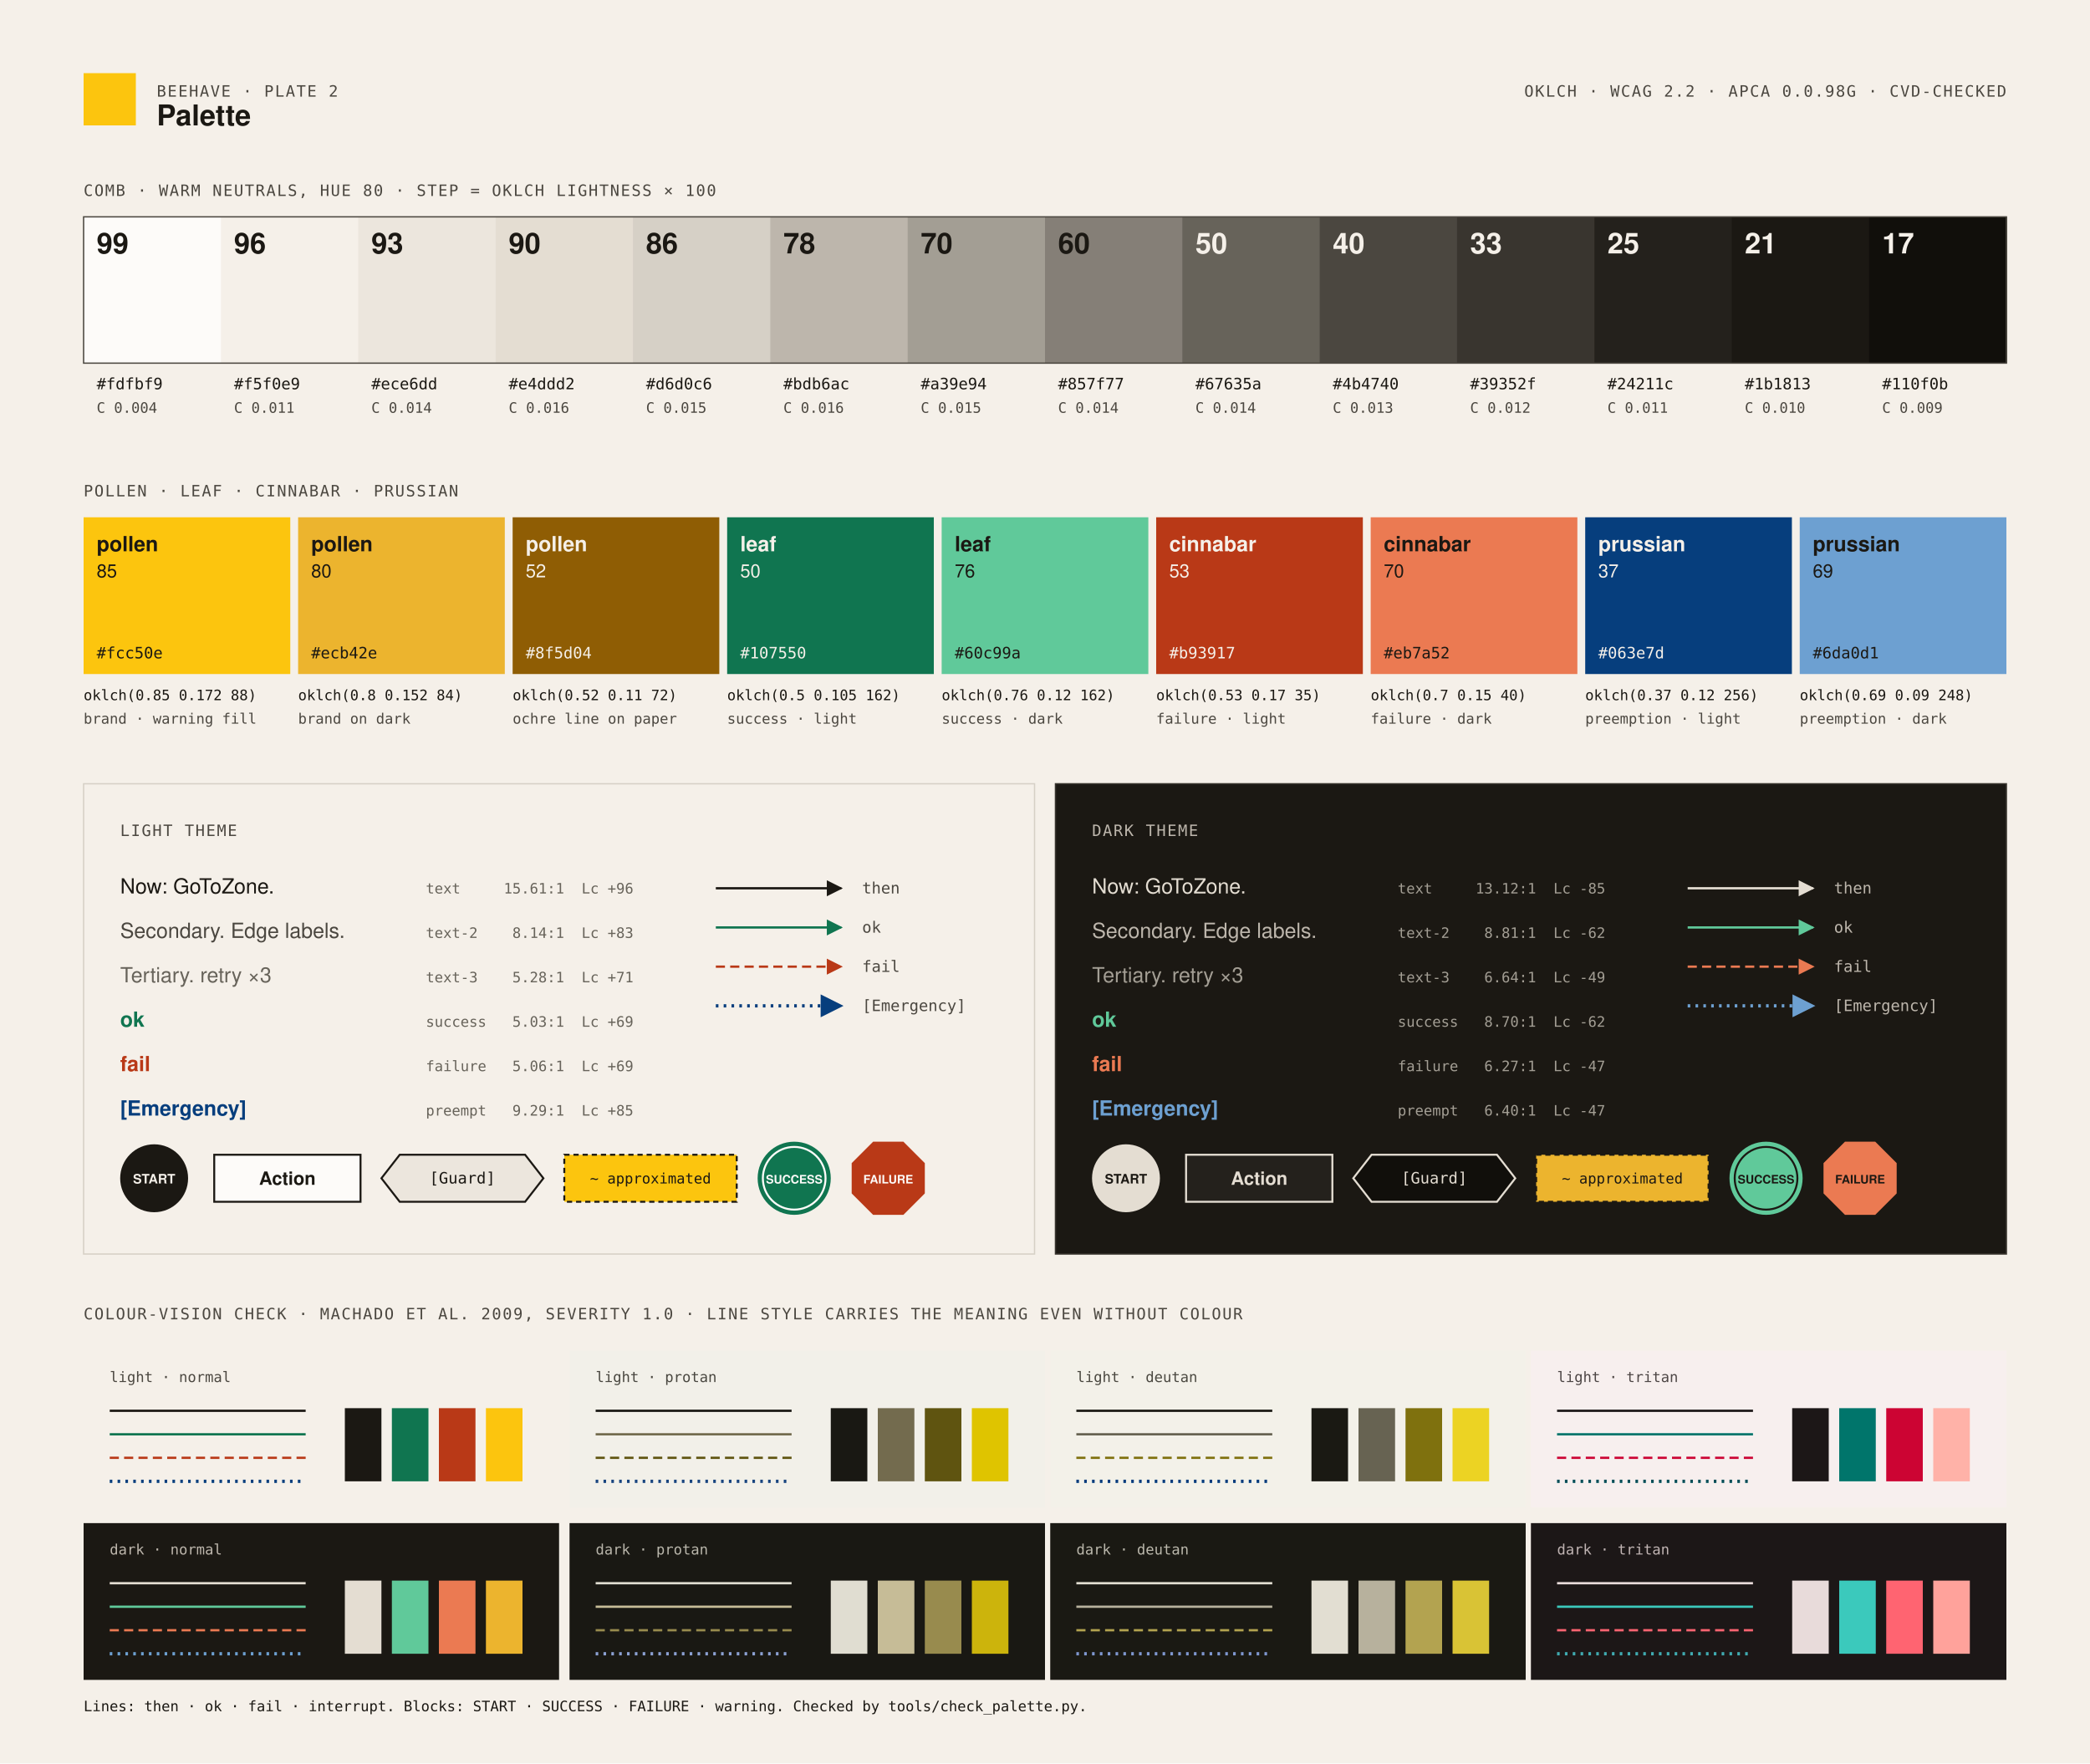
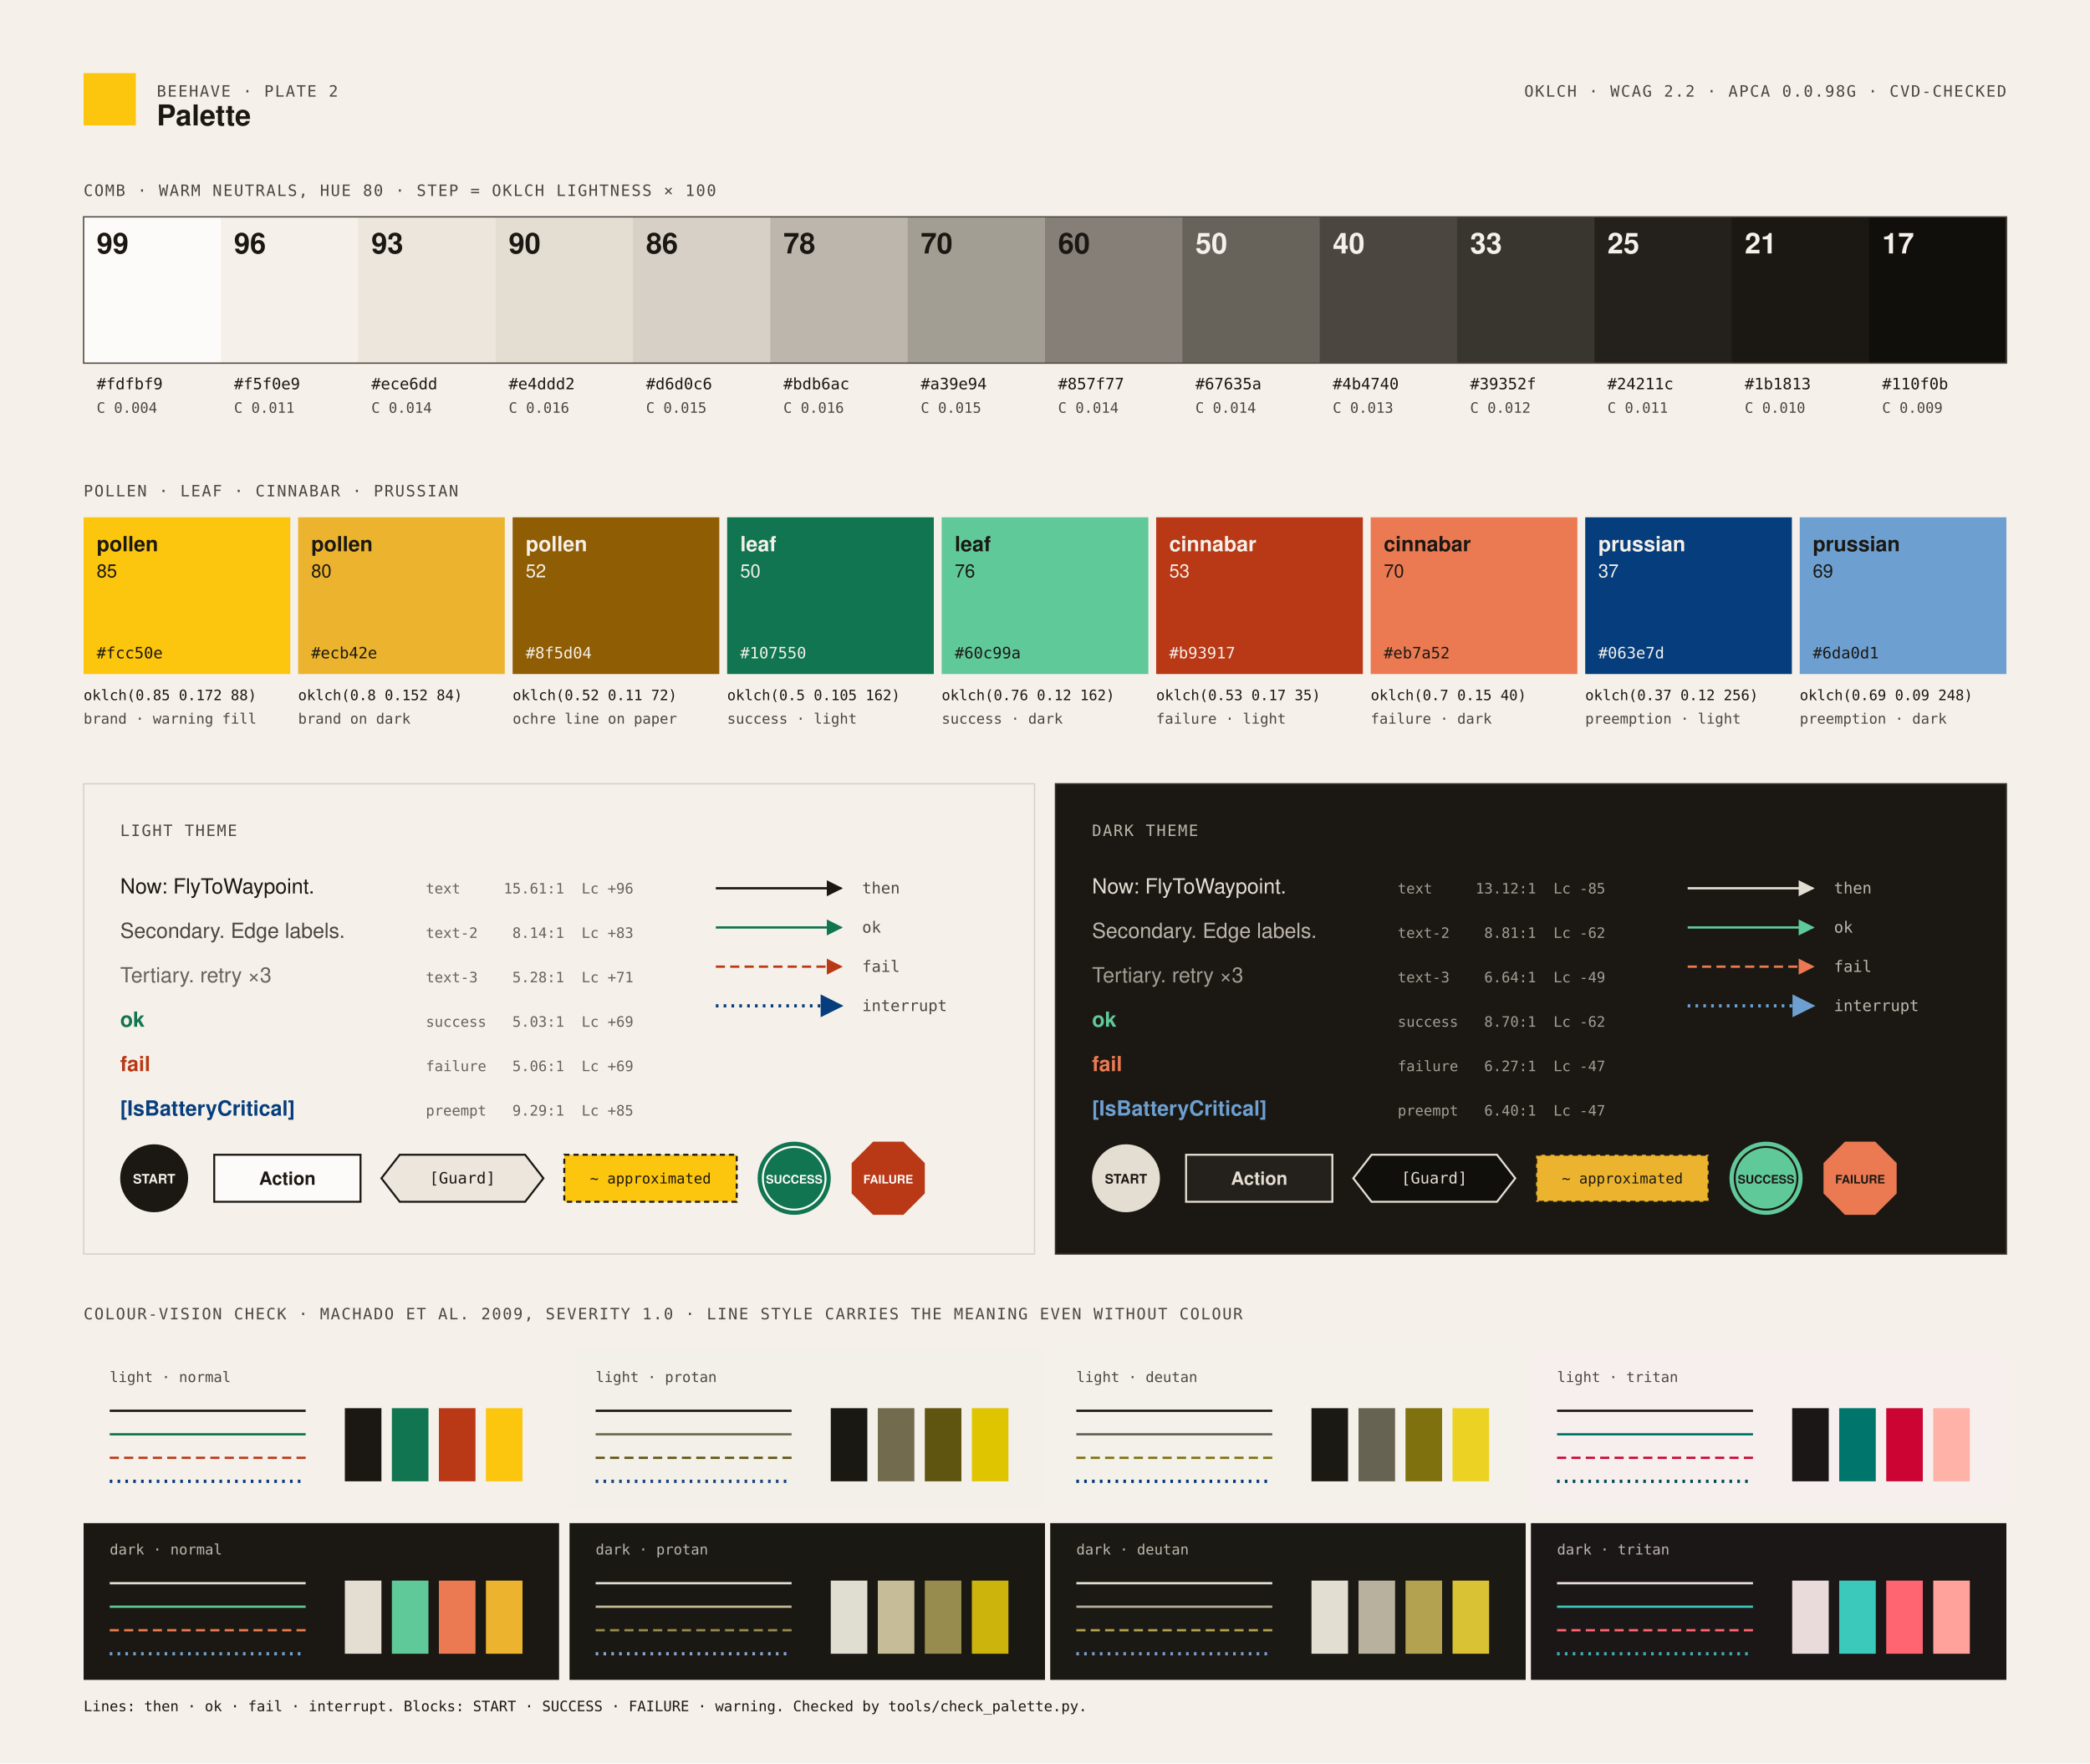
<svg xmlns="http://www.w3.org/2000/svg" viewBox="0 0 1600 1350" width="1600" height="1350" role="img" aria-label="Beehave palette">
  <defs>
    <marker id="m-light-edge" viewBox="0 0 10 10" refX="9" refY="5" markerWidth="7" markerHeight="7" orient="auto-start-reverse">
      <path d="M0 0L10 5L0 10z" fill="#1b1813" />
    </marker>
    <marker id="m-light-success" viewBox="0 0 10 10" refX="9" refY="5" markerWidth="7" markerHeight="7" orient="auto-start-reverse">
      <path d="M0 0L10 5L0 10z" fill="#107550" />
    </marker>
    <marker id="m-light-failure" viewBox="0 0 10 10" refX="9" refY="5" markerWidth="7" markerHeight="7" orient="auto-start-reverse">
      <path d="M0 0L10 5L0 10z" fill="#b93917" />
    </marker>
    <marker id="m-light-preempt" viewBox="0 0 10 10" refX="9" refY="5" markerWidth="7" markerHeight="7" orient="auto-start-reverse">
      <path d="M0 0L10 5L0 10z" fill="#063e7d" />
    </marker>
    <marker id="m-dark-edge" viewBox="0 0 10 10" refX="9" refY="5" markerWidth="7" markerHeight="7" orient="auto-start-reverse">
      <path d="M0 0L10 5L0 10z" fill="#e4ddd2" />
    </marker>
    <marker id="m-dark-success" viewBox="0 0 10 10" refX="9" refY="5" markerWidth="7" markerHeight="7" orient="auto-start-reverse">
      <path d="M0 0L10 5L0 10z" fill="#60c99a" />
    </marker>
    <marker id="m-dark-failure" viewBox="0 0 10 10" refX="9" refY="5" markerWidth="7" markerHeight="7" orient="auto-start-reverse">
      <path d="M0 0L10 5L0 10z" fill="#eb7a52" />
    </marker>
    <marker id="m-dark-preempt" viewBox="0 0 10 10" refX="9" refY="5" markerWidth="7" markerHeight="7" orient="auto-start-reverse">
      <path d="M0 0L10 5L0 10z" fill="#6da0d1" />
    </marker>
  </defs>
  <rect width="1600" height="1350" fill="#f5f0e9" />
  <rect x="64" y="56" width="40" height="40" fill="#fcc50e" />
  <text x="120" y="74" fill="#4b4740" font-family="'Martian Mono', Menlo, Consolas, 'DejaVu Sans Mono', monospace" font-size="12" font-weight="400" text-anchor="start" letter-spacing="1">BEEHAVE  ·  PLATE 2</text>
  <text x="120" y="96" fill="#1b1813" font-family="Archivo, 'Helvetica Neue', Helvetica, Arial, sans-serif" font-size="22" font-weight="800" text-anchor="start" style="font-stretch:125%">Palette</text>
  <text x="1536" y="74" fill="#4b4740" font-family="'Martian Mono', Menlo, Consolas, 'DejaVu Sans Mono', monospace" font-size="12" font-weight="400" text-anchor="end" letter-spacing="1">OKLCH · WCAG 2.2 · APCA 0.0.98G · CVD-CHECKED</text>
  <text x="64" y="150" fill="#4b4740" font-family="'Martian Mono', Menlo, Consolas, 'DejaVu Sans Mono', monospace" font-size="12" font-weight="400" text-anchor="start" letter-spacing="1">COMB  ·  WARM NEUTRALS, HUE 80  ·  STEP = OKLCH LIGHTNESS × 100</text>
  <rect x="64" y="166" width="105.643" height="112" fill="#fdfbf9" />
  <text x="74" y="194" fill="#1b1813" font-family="Archivo, 'Helvetica Neue', Helvetica, Arial, sans-serif" font-size="22" font-weight="700" text-anchor="start">99</text>
  <text x="74" y="298" fill="#1b1813" font-family="'Martian Mono', Menlo, Consolas, 'DejaVu Sans Mono', monospace" font-size="12" font-weight="400" text-anchor="start">#fdfbf9</text>
  <text x="74" y="316" fill="#4b4740" font-family="'Martian Mono', Menlo, Consolas, 'DejaVu Sans Mono', monospace" font-size="11" font-weight="400" text-anchor="start">C 0.004</text>
  <rect x="169.143" y="166" width="105.643" height="112" fill="#f5f0e9" />
  <text x="179.143" y="194" fill="#1b1813" font-family="Archivo, 'Helvetica Neue', Helvetica, Arial, sans-serif" font-size="22" font-weight="700" text-anchor="start">96</text>
  <text x="179.143" y="298" fill="#1b1813" font-family="'Martian Mono', Menlo, Consolas, 'DejaVu Sans Mono', monospace" font-size="12" font-weight="400" text-anchor="start">#f5f0e9</text>
  <text x="179.143" y="316" fill="#4b4740" font-family="'Martian Mono', Menlo, Consolas, 'DejaVu Sans Mono', monospace" font-size="11" font-weight="400" text-anchor="start">C 0.011</text>
  <rect x="274.286" y="166" width="105.643" height="112" fill="#ece6dd" />
  <text x="284.286" y="194" fill="#1b1813" font-family="Archivo, 'Helvetica Neue', Helvetica, Arial, sans-serif" font-size="22" font-weight="700" text-anchor="start">93</text>
  <text x="284.286" y="298" fill="#1b1813" font-family="'Martian Mono', Menlo, Consolas, 'DejaVu Sans Mono', monospace" font-size="12" font-weight="400" text-anchor="start">#ece6dd</text>
  <text x="284.286" y="316" fill="#4b4740" font-family="'Martian Mono', Menlo, Consolas, 'DejaVu Sans Mono', monospace" font-size="11" font-weight="400" text-anchor="start">C 0.014</text>
  <rect x="379.429" y="166" width="105.643" height="112" fill="#e4ddd2" />
  <text x="389.429" y="194" fill="#1b1813" font-family="Archivo, 'Helvetica Neue', Helvetica, Arial, sans-serif" font-size="22" font-weight="700" text-anchor="start">90</text>
  <text x="389.429" y="298" fill="#1b1813" font-family="'Martian Mono', Menlo, Consolas, 'DejaVu Sans Mono', monospace" font-size="12" font-weight="400" text-anchor="start">#e4ddd2</text>
  <text x="389.429" y="316" fill="#4b4740" font-family="'Martian Mono', Menlo, Consolas, 'DejaVu Sans Mono', monospace" font-size="11" font-weight="400" text-anchor="start">C 0.016</text>
  <rect x="484.571" y="166" width="105.643" height="112" fill="#d6d0c6" />
  <text x="494.571" y="194" fill="#1b1813" font-family="Archivo, 'Helvetica Neue', Helvetica, Arial, sans-serif" font-size="22" font-weight="700" text-anchor="start">86</text>
  <text x="494.571" y="298" fill="#1b1813" font-family="'Martian Mono', Menlo, Consolas, 'DejaVu Sans Mono', monospace" font-size="12" font-weight="400" text-anchor="start">#d6d0c6</text>
  <text x="494.571" y="316" fill="#4b4740" font-family="'Martian Mono', Menlo, Consolas, 'DejaVu Sans Mono', monospace" font-size="11" font-weight="400" text-anchor="start">C 0.015</text>
  <rect x="589.714" y="166" width="105.643" height="112" fill="#bdb6ac" />
  <text x="599.714" y="194" fill="#1b1813" font-family="Archivo, 'Helvetica Neue', Helvetica, Arial, sans-serif" font-size="22" font-weight="700" text-anchor="start">78</text>
  <text x="599.714" y="298" fill="#1b1813" font-family="'Martian Mono', Menlo, Consolas, 'DejaVu Sans Mono', monospace" font-size="12" font-weight="400" text-anchor="start">#bdb6ac</text>
  <text x="599.714" y="316" fill="#4b4740" font-family="'Martian Mono', Menlo, Consolas, 'DejaVu Sans Mono', monospace" font-size="11" font-weight="400" text-anchor="start">C 0.016</text>
  <rect x="694.857" y="166" width="105.643" height="112" fill="#a39e94" />
  <text x="704.857" y="194" fill="#1b1813" font-family="Archivo, 'Helvetica Neue', Helvetica, Arial, sans-serif" font-size="22" font-weight="700" text-anchor="start">70</text>
  <text x="704.857" y="298" fill="#1b1813" font-family="'Martian Mono', Menlo, Consolas, 'DejaVu Sans Mono', monospace" font-size="12" font-weight="400" text-anchor="start">#a39e94</text>
  <text x="704.857" y="316" fill="#4b4740" font-family="'Martian Mono', Menlo, Consolas, 'DejaVu Sans Mono', monospace" font-size="11" font-weight="400" text-anchor="start">C 0.015</text>
  <rect x="800" y="166" width="105.643" height="112" fill="#857f77" />
  <text x="810" y="194" fill="#1b1813" font-family="Archivo, 'Helvetica Neue', Helvetica, Arial, sans-serif" font-size="22" font-weight="700" text-anchor="start">60</text>
  <text x="810" y="298" fill="#1b1813" font-family="'Martian Mono', Menlo, Consolas, 'DejaVu Sans Mono', monospace" font-size="12" font-weight="400" text-anchor="start">#857f77</text>
  <text x="810" y="316" fill="#4b4740" font-family="'Martian Mono', Menlo, Consolas, 'DejaVu Sans Mono', monospace" font-size="11" font-weight="400" text-anchor="start">C 0.014</text>
  <rect x="905.143" y="166" width="105.643" height="112" fill="#67635a" />
  <text x="915.143" y="194" fill="#f5f0e9" font-family="Archivo, 'Helvetica Neue', Helvetica, Arial, sans-serif" font-size="22" font-weight="700" text-anchor="start">50</text>
  <text x="915.143" y="298" fill="#1b1813" font-family="'Martian Mono', Menlo, Consolas, 'DejaVu Sans Mono', monospace" font-size="12" font-weight="400" text-anchor="start">#67635a</text>
  <text x="915.143" y="316" fill="#4b4740" font-family="'Martian Mono', Menlo, Consolas, 'DejaVu Sans Mono', monospace" font-size="11" font-weight="400" text-anchor="start">C 0.014</text>
  <rect x="1010.29" y="166" width="105.643" height="112" fill="#4b4740" />
  <text x="1020.29" y="194" fill="#f5f0e9" font-family="Archivo, 'Helvetica Neue', Helvetica, Arial, sans-serif" font-size="22" font-weight="700" text-anchor="start">40</text>
  <text x="1020.29" y="298" fill="#1b1813" font-family="'Martian Mono', Menlo, Consolas, 'DejaVu Sans Mono', monospace" font-size="12" font-weight="400" text-anchor="start">#4b4740</text>
  <text x="1020.29" y="316" fill="#4b4740" font-family="'Martian Mono', Menlo, Consolas, 'DejaVu Sans Mono', monospace" font-size="11" font-weight="400" text-anchor="start">C 0.013</text>
  <rect x="1115.43" y="166" width="105.643" height="112" fill="#39352f" />
  <text x="1125.43" y="194" fill="#f5f0e9" font-family="Archivo, 'Helvetica Neue', Helvetica, Arial, sans-serif" font-size="22" font-weight="700" text-anchor="start">33</text>
  <text x="1125.43" y="298" fill="#1b1813" font-family="'Martian Mono', Menlo, Consolas, 'DejaVu Sans Mono', monospace" font-size="12" font-weight="400" text-anchor="start">#39352f</text>
  <text x="1125.43" y="316" fill="#4b4740" font-family="'Martian Mono', Menlo, Consolas, 'DejaVu Sans Mono', monospace" font-size="11" font-weight="400" text-anchor="start">C 0.012</text>
  <rect x="1220.57" y="166" width="105.643" height="112" fill="#24211c" />
  <text x="1230.57" y="194" fill="#f5f0e9" font-family="Archivo, 'Helvetica Neue', Helvetica, Arial, sans-serif" font-size="22" font-weight="700" text-anchor="start">25</text>
  <text x="1230.57" y="298" fill="#1b1813" font-family="'Martian Mono', Menlo, Consolas, 'DejaVu Sans Mono', monospace" font-size="12" font-weight="400" text-anchor="start">#24211c</text>
  <text x="1230.57" y="316" fill="#4b4740" font-family="'Martian Mono', Menlo, Consolas, 'DejaVu Sans Mono', monospace" font-size="11" font-weight="400" text-anchor="start">C 0.011</text>
  <rect x="1325.71" y="166" width="105.643" height="112" fill="#1b1813" />
  <text x="1335.71" y="194" fill="#f5f0e9" font-family="Archivo, 'Helvetica Neue', Helvetica, Arial, sans-serif" font-size="22" font-weight="700" text-anchor="start">21</text>
  <text x="1335.71" y="298" fill="#1b1813" font-family="'Martian Mono', Menlo, Consolas, 'DejaVu Sans Mono', monospace" font-size="12" font-weight="400" text-anchor="start">#1b1813</text>
  <text x="1335.71" y="316" fill="#4b4740" font-family="'Martian Mono', Menlo, Consolas, 'DejaVu Sans Mono', monospace" font-size="11" font-weight="400" text-anchor="start">C 0.010</text>
  <rect x="1430.86" y="166" width="105.643" height="112" fill="#110f0b" />
  <text x="1440.86" y="194" fill="#f5f0e9" font-family="Archivo, 'Helvetica Neue', Helvetica, Arial, sans-serif" font-size="22" font-weight="700" text-anchor="start">17</text>
  <text x="1440.86" y="298" fill="#1b1813" font-family="'Martian Mono', Menlo, Consolas, 'DejaVu Sans Mono', monospace" font-size="12" font-weight="400" text-anchor="start">#110f0b</text>
  <text x="1440.86" y="316" fill="#4b4740" font-family="'Martian Mono', Menlo, Consolas, 'DejaVu Sans Mono', monospace" font-size="11" font-weight="400" text-anchor="start">C 0.009</text>
  <rect x="64" y="166" width="1472" height="112" fill="none" stroke="#4b4740" stroke-width="1" />
  <text x="64" y="380" fill="#4b4740" font-family="'Martian Mono', Menlo, Consolas, 'DejaVu Sans Mono', monospace" font-size="12" font-weight="400" text-anchor="start" letter-spacing="1">POLLEN · LEAF · CINNABAR · PRUSSIAN</text>
  <rect x="64" y="396" width="158.222" height="120" fill="#fcc50e" />
  <text x="74" y="422" fill="#1b1813" font-family="Archivo, 'Helvetica Neue', Helvetica, Arial, sans-serif" font-size="16" font-weight="700" text-anchor="start">pollen</text>
  <text x="74" y="442" fill="#1b1813" font-family="Archivo, 'Helvetica Neue', Helvetica, Arial, sans-serif" font-size="14" font-weight="400" text-anchor="start">85</text>
  <text x="74" y="504" fill="#1b1813" font-family="'Martian Mono', Menlo, Consolas, 'DejaVu Sans Mono', monospace" font-size="12" font-weight="400" text-anchor="start">#fcc50e</text>
  <text x="64" y="536" fill="#1b1813" font-family="'Martian Mono', Menlo, Consolas, 'DejaVu Sans Mono', monospace" font-size="11" font-weight="400" text-anchor="start">oklch(0.85 0.172 88)</text>
  <text x="64" y="554" fill="#4b4740" font-family="'Martian Mono', Menlo, Consolas, 'DejaVu Sans Mono', monospace" font-size="11" font-weight="400" text-anchor="start">brand · warning fill</text>
  <rect x="228.222" y="396" width="158.222" height="120" fill="#ecb42e" />
  <text x="238.222" y="422" fill="#1b1813" font-family="Archivo, 'Helvetica Neue', Helvetica, Arial, sans-serif" font-size="16" font-weight="700" text-anchor="start">pollen</text>
  <text x="238.222" y="442" fill="#1b1813" font-family="Archivo, 'Helvetica Neue', Helvetica, Arial, sans-serif" font-size="14" font-weight="400" text-anchor="start">80</text>
  <text x="238.222" y="504" fill="#1b1813" font-family="'Martian Mono', Menlo, Consolas, 'DejaVu Sans Mono', monospace" font-size="12" font-weight="400" text-anchor="start">#ecb42e</text>
  <text x="228.222" y="536" fill="#1b1813" font-family="'Martian Mono', Menlo, Consolas, 'DejaVu Sans Mono', monospace" font-size="11" font-weight="400" text-anchor="start">oklch(0.8 0.152 84)</text>
  <text x="228.222" y="554" fill="#4b4740" font-family="'Martian Mono', Menlo, Consolas, 'DejaVu Sans Mono', monospace" font-size="11" font-weight="400" text-anchor="start">brand on dark</text>
  <rect x="392.444" y="396" width="158.222" height="120" fill="#8f5d04" />
  <text x="402.444" y="422" fill="#f5f0e9" font-family="Archivo, 'Helvetica Neue', Helvetica, Arial, sans-serif" font-size="16" font-weight="700" text-anchor="start">pollen</text>
  <text x="402.444" y="442" fill="#f5f0e9" font-family="Archivo, 'Helvetica Neue', Helvetica, Arial, sans-serif" font-size="14" font-weight="400" text-anchor="start">52</text>
  <text x="402.444" y="504" fill="#f5f0e9" font-family="'Martian Mono', Menlo, Consolas, 'DejaVu Sans Mono', monospace" font-size="12" font-weight="400" text-anchor="start">#8f5d04</text>
  <text x="392.444" y="536" fill="#1b1813" font-family="'Martian Mono', Menlo, Consolas, 'DejaVu Sans Mono', monospace" font-size="11" font-weight="400" text-anchor="start">oklch(0.52 0.11 72)</text>
  <text x="392.444" y="554" fill="#4b4740" font-family="'Martian Mono', Menlo, Consolas, 'DejaVu Sans Mono', monospace" font-size="11" font-weight="400" text-anchor="start">ochre line on paper</text>
  <rect x="556.667" y="396" width="158.222" height="120" fill="#107550" />
  <text x="566.667" y="422" fill="#f5f0e9" font-family="Archivo, 'Helvetica Neue', Helvetica, Arial, sans-serif" font-size="16" font-weight="700" text-anchor="start">leaf</text>
  <text x="566.667" y="442" fill="#f5f0e9" font-family="Archivo, 'Helvetica Neue', Helvetica, Arial, sans-serif" font-size="14" font-weight="400" text-anchor="start">50</text>
  <text x="566.667" y="504" fill="#f5f0e9" font-family="'Martian Mono', Menlo, Consolas, 'DejaVu Sans Mono', monospace" font-size="12" font-weight="400" text-anchor="start">#107550</text>
  <text x="556.667" y="536" fill="#1b1813" font-family="'Martian Mono', Menlo, Consolas, 'DejaVu Sans Mono', monospace" font-size="11" font-weight="400" text-anchor="start">oklch(0.5 0.105 162)</text>
  <text x="556.667" y="554" fill="#4b4740" font-family="'Martian Mono', Menlo, Consolas, 'DejaVu Sans Mono', monospace" font-size="11" font-weight="400" text-anchor="start">success · light</text>
  <rect x="720.889" y="396" width="158.222" height="120" fill="#60c99a" />
  <text x="730.889" y="422" fill="#1b1813" font-family="Archivo, 'Helvetica Neue', Helvetica, Arial, sans-serif" font-size="16" font-weight="700" text-anchor="start">leaf</text>
  <text x="730.889" y="442" fill="#1b1813" font-family="Archivo, 'Helvetica Neue', Helvetica, Arial, sans-serif" font-size="14" font-weight="400" text-anchor="start">76</text>
  <text x="730.889" y="504" fill="#1b1813" font-family="'Martian Mono', Menlo, Consolas, 'DejaVu Sans Mono', monospace" font-size="12" font-weight="400" text-anchor="start">#60c99a</text>
  <text x="720.889" y="536" fill="#1b1813" font-family="'Martian Mono', Menlo, Consolas, 'DejaVu Sans Mono', monospace" font-size="11" font-weight="400" text-anchor="start">oklch(0.76 0.12 162)</text>
  <text x="720.889" y="554" fill="#4b4740" font-family="'Martian Mono', Menlo, Consolas, 'DejaVu Sans Mono', monospace" font-size="11" font-weight="400" text-anchor="start">success · dark</text>
  <rect x="885.111" y="396" width="158.222" height="120" fill="#b93917" />
  <text x="895.111" y="422" fill="#f5f0e9" font-family="Archivo, 'Helvetica Neue', Helvetica, Arial, sans-serif" font-size="16" font-weight="700" text-anchor="start">cinnabar</text>
  <text x="895.111" y="442" fill="#f5f0e9" font-family="Archivo, 'Helvetica Neue', Helvetica, Arial, sans-serif" font-size="14" font-weight="400" text-anchor="start">53</text>
  <text x="895.111" y="504" fill="#f5f0e9" font-family="'Martian Mono', Menlo, Consolas, 'DejaVu Sans Mono', monospace" font-size="12" font-weight="400" text-anchor="start">#b93917</text>
  <text x="885.111" y="536" fill="#1b1813" font-family="'Martian Mono', Menlo, Consolas, 'DejaVu Sans Mono', monospace" font-size="11" font-weight="400" text-anchor="start">oklch(0.53 0.17 35)</text>
  <text x="885.111" y="554" fill="#4b4740" font-family="'Martian Mono', Menlo, Consolas, 'DejaVu Sans Mono', monospace" font-size="11" font-weight="400" text-anchor="start">failure · light</text>
  <rect x="1049.33" y="396" width="158.222" height="120" fill="#eb7a52" />
  <text x="1059.33" y="422" fill="#1b1813" font-family="Archivo, 'Helvetica Neue', Helvetica, Arial, sans-serif" font-size="16" font-weight="700" text-anchor="start">cinnabar</text>
  <text x="1059.33" y="442" fill="#1b1813" font-family="Archivo, 'Helvetica Neue', Helvetica, Arial, sans-serif" font-size="14" font-weight="400" text-anchor="start">70</text>
  <text x="1059.33" y="504" fill="#1b1813" font-family="'Martian Mono', Menlo, Consolas, 'DejaVu Sans Mono', monospace" font-size="12" font-weight="400" text-anchor="start">#eb7a52</text>
  <text x="1049.33" y="536" fill="#1b1813" font-family="'Martian Mono', Menlo, Consolas, 'DejaVu Sans Mono', monospace" font-size="11" font-weight="400" text-anchor="start">oklch(0.7 0.15 40)</text>
  <text x="1049.33" y="554" fill="#4b4740" font-family="'Martian Mono', Menlo, Consolas, 'DejaVu Sans Mono', monospace" font-size="11" font-weight="400" text-anchor="start">failure · dark</text>
  <rect x="1213.56" y="396" width="158.222" height="120" fill="#063e7d" />
  <text x="1223.56" y="422" fill="#f5f0e9" font-family="Archivo, 'Helvetica Neue', Helvetica, Arial, sans-serif" font-size="16" font-weight="700" text-anchor="start">prussian</text>
  <text x="1223.56" y="442" fill="#f5f0e9" font-family="Archivo, 'Helvetica Neue', Helvetica, Arial, sans-serif" font-size="14" font-weight="400" text-anchor="start">37</text>
  <text x="1223.56" y="504" fill="#f5f0e9" font-family="'Martian Mono', Menlo, Consolas, 'DejaVu Sans Mono', monospace" font-size="12" font-weight="400" text-anchor="start">#063e7d</text>
  <text x="1213.56" y="536" fill="#1b1813" font-family="'Martian Mono', Menlo, Consolas, 'DejaVu Sans Mono', monospace" font-size="11" font-weight="400" text-anchor="start">oklch(0.37 0.12 256)</text>
  <text x="1213.56" y="554" fill="#4b4740" font-family="'Martian Mono', Menlo, Consolas, 'DejaVu Sans Mono', monospace" font-size="11" font-weight="400" text-anchor="start">preemption · light</text>
  <rect x="1377.78" y="396" width="158.222" height="120" fill="#6da0d1" />
  <text x="1387.78" y="422" fill="#1b1813" font-family="Archivo, 'Helvetica Neue', Helvetica, Arial, sans-serif" font-size="16" font-weight="700" text-anchor="start">prussian</text>
  <text x="1387.78" y="442" fill="#1b1813" font-family="Archivo, 'Helvetica Neue', Helvetica, Arial, sans-serif" font-size="14" font-weight="400" text-anchor="start">69</text>
  <text x="1387.78" y="504" fill="#1b1813" font-family="'Martian Mono', Menlo, Consolas, 'DejaVu Sans Mono', monospace" font-size="12" font-weight="400" text-anchor="start">#6da0d1</text>
  <text x="1377.78" y="536" fill="#1b1813" font-family="'Martian Mono', Menlo, Consolas, 'DejaVu Sans Mono', monospace" font-size="11" font-weight="400" text-anchor="start">oklch(0.69 0.09 248)</text>
  <text x="1377.78" y="554" fill="#4b4740" font-family="'Martian Mono', Menlo, Consolas, 'DejaVu Sans Mono', monospace" font-size="11" font-weight="400" text-anchor="start">preemption · dark</text>
  <rect x="64" y="600" width="728" height="360" fill="#f5f0e9" stroke="#d6d0c6" />
  <text x="92" y="640" fill="#4b4740" font-family="'Martian Mono', Menlo, Consolas, 'DejaVu Sans Mono', monospace" font-size="12" font-weight="400" text-anchor="start" letter-spacing="1">LIGHT THEME</text>
-   <text x="92" y="684" fill="#1b1813" font-family="Archivo, 'Helvetica Neue', Helvetica, Arial, sans-serif" font-size="16" font-weight="400" text-anchor="start">Now: GoToZone.</text>
+   <text x="92" y="684" fill="#1b1813" font-family="Archivo, 'Helvetica Neue', Helvetica, Arial, sans-serif" font-size="16" font-weight="400" text-anchor="start">Now: FlyToWaypoint.</text>
  <text x="326" y="684" fill="#67635a" font-family="'Martian Mono', Menlo, Consolas, 'DejaVu Sans Mono', monospace" font-size="11" font-weight="400" text-anchor="start" xml:space="preserve">text     15.61:1  Lc +96</text>
  <text x="92" y="718" fill="#4b4740" font-family="Archivo, 'Helvetica Neue', Helvetica, Arial, sans-serif" font-size="16" font-weight="400" text-anchor="start">Secondary. Edge labels.</text>
  <text x="326" y="718" fill="#67635a" font-family="'Martian Mono', Menlo, Consolas, 'DejaVu Sans Mono', monospace" font-size="11" font-weight="400" text-anchor="start" xml:space="preserve">text-2    8.14:1  Lc +83</text>
  <text x="92" y="752" fill="#67635a" font-family="Archivo, 'Helvetica Neue', Helvetica, Arial, sans-serif" font-size="16" font-weight="400" text-anchor="start">Tertiary. retry ×3</text>
  <text x="326" y="752" fill="#67635a" font-family="'Martian Mono', Menlo, Consolas, 'DejaVu Sans Mono', monospace" font-size="11" font-weight="400" text-anchor="start" xml:space="preserve">text-3    5.28:1  Lc +71</text>
  <text x="92" y="786" fill="#107550" font-family="Archivo, 'Helvetica Neue', Helvetica, Arial, sans-serif" font-size="16" font-weight="600" text-anchor="start">ok</text>
  <text x="326" y="786" fill="#67635a" font-family="'Martian Mono', Menlo, Consolas, 'DejaVu Sans Mono', monospace" font-size="11" font-weight="400" text-anchor="start" xml:space="preserve">success   5.03:1  Lc +69</text>
  <text x="92" y="820" fill="#b93917" font-family="Archivo, 'Helvetica Neue', Helvetica, Arial, sans-serif" font-size="16" font-weight="600" text-anchor="start">fail</text>
  <text x="326" y="820" fill="#67635a" font-family="'Martian Mono', Menlo, Consolas, 'DejaVu Sans Mono', monospace" font-size="11" font-weight="400" text-anchor="start" xml:space="preserve">failure   5.06:1  Lc +69</text>
-   <text x="92" y="854" fill="#063e7d" font-family="Archivo, 'Helvetica Neue', Helvetica, Arial, sans-serif" font-size="16" font-weight="600" text-anchor="start">[Emergency]</text>
+   <text x="92" y="854" fill="#063e7d" font-family="Archivo, 'Helvetica Neue', Helvetica, Arial, sans-serif" font-size="16" font-weight="600" text-anchor="start">[IsBatteryCritical]</text>
  <text x="326" y="854" fill="#67635a" font-family="'Martian Mono', Menlo, Consolas, 'DejaVu Sans Mono', monospace" font-size="11" font-weight="400" text-anchor="start" xml:space="preserve">preempt   9.29:1  Lc +85</text>
  <path d="M548 680h96" stroke="#1b1813" stroke-width="1.75" fill="none" marker-end="url(#m-light-edge)" />
  <text x="660" y="684" fill="#4b4740" font-family="'Martian Mono', Menlo, Consolas, 'DejaVu Sans Mono', monospace" font-size="12" font-weight="400" text-anchor="start">then</text>
  <path d="M548 710h96" stroke="#107550" stroke-width="1.75" fill="none" marker-end="url(#m-light-success)" />
  <text x="660" y="714" fill="#4b4740" font-family="'Martian Mono', Menlo, Consolas, 'DejaVu Sans Mono', monospace" font-size="12" font-weight="400" text-anchor="start">ok</text>
  <path d="M548 740h96" stroke="#b93917" stroke-width="1.75" stroke-dasharray="7 4" fill="none" marker-end="url(#m-light-failure)" />
  <text x="660" y="744" fill="#4b4740" font-family="'Martian Mono', Menlo, Consolas, 'DejaVu Sans Mono', monospace" font-size="12" font-weight="400" text-anchor="start">fail</text>
  <path d="M548 770h96" stroke="#063e7d" stroke-width="2.5" stroke-dasharray="2 4" fill="none" marker-end="url(#m-light-preempt)" />
-   <text x="660" y="774" fill="#4b4740" font-family="'Martian Mono', Menlo, Consolas, 'DejaVu Sans Mono', monospace" font-size="12" font-weight="400" text-anchor="start">[Emergency]</text>
+   <text x="660" y="774" fill="#4b4740" font-family="'Martian Mono', Menlo, Consolas, 'DejaVu Sans Mono', monospace" font-size="12" font-weight="400" text-anchor="start">interrupt</text>
  <circle cx="118" cy="902" r="26" fill="#1b1813" />
  <text x="118" y="906" fill="#f5f0e9" font-family="Archivo, 'Helvetica Neue', Helvetica, Arial, sans-serif" font-size="10" font-weight="700" text-anchor="middle">START</text>
  <rect x="164" y="884" width="112" height="36" fill="#fdfbf9" stroke="#1b1813" stroke-width="1.5" />
  <text x="220" y="907" fill="#1b1813" font-family="Archivo, 'Helvetica Neue', Helvetica, Arial, sans-serif" font-size="14" font-weight="600" text-anchor="middle">Action</text>
  <polygon points="292,902 306,884 402,884 416,902 402,920 306,920" fill="#ece6dd" stroke="#1b1813" stroke-width="1.5" />
  <text x="354" y="906" fill="#1b1813" font-family="'Martian Mono', Menlo, Consolas, 'DejaVu Sans Mono', monospace" font-size="12" font-weight="400" text-anchor="middle">[Guard]</text>
  <rect x="432" y="884" width="132" height="36" fill="#fcc50e" stroke="#1b1813" stroke-width="1.5" stroke-dasharray="4 3" />
  <text x="498" y="906" fill="#1b1813" font-family="'Martian Mono', Menlo, Consolas, 'DejaVu Sans Mono', monospace" font-size="11" font-weight="400" text-anchor="middle">~ approximated</text>
  <circle cx="608" cy="902" r="28" fill="#107550" />
  <circle cx="608" cy="902" r="24" fill="none" stroke="#fdfbf9" stroke-width="1.5" />
  <text x="608" y="906" fill="#fdfbf9" font-family="Archivo, 'Helvetica Neue', Helvetica, Arial, sans-serif" font-size="9" font-weight="700" text-anchor="middle">SUCCESS</text>
  <polygon points="668.408,874 691.592,874 708,890.408 708,913.592 691.592,930 668.408,930 652,913.592 652,890.408" fill="#b93917" />
  <text x="680" y="906" fill="#fdfbf9" font-family="Archivo, 'Helvetica Neue', Helvetica, Arial, sans-serif" font-size="9" font-weight="700" text-anchor="middle">FAILURE</text>
  <rect x="808" y="600" width="728" height="360" fill="#1b1813" stroke="#39352f" />
  <text x="836" y="640" fill="#bdb6ac" font-family="'Martian Mono', Menlo, Consolas, 'DejaVu Sans Mono', monospace" font-size="12" font-weight="400" text-anchor="start" letter-spacing="1">DARK THEME</text>
-   <text x="836" y="684" fill="#e4ddd2" font-family="Archivo, 'Helvetica Neue', Helvetica, Arial, sans-serif" font-size="16" font-weight="400" text-anchor="start">Now: GoToZone.</text>
+   <text x="836" y="684" fill="#e4ddd2" font-family="Archivo, 'Helvetica Neue', Helvetica, Arial, sans-serif" font-size="16" font-weight="400" text-anchor="start">Now: FlyToWaypoint.</text>
  <text x="1070" y="684" fill="#a39e94" font-family="'Martian Mono', Menlo, Consolas, 'DejaVu Sans Mono', monospace" font-size="11" font-weight="400" text-anchor="start" xml:space="preserve">text     13.12:1  Lc -85</text>
  <text x="836" y="718" fill="#bdb6ac" font-family="Archivo, 'Helvetica Neue', Helvetica, Arial, sans-serif" font-size="16" font-weight="400" text-anchor="start">Secondary. Edge labels.</text>
  <text x="1070" y="718" fill="#a39e94" font-family="'Martian Mono', Menlo, Consolas, 'DejaVu Sans Mono', monospace" font-size="11" font-weight="400" text-anchor="start" xml:space="preserve">text-2    8.81:1  Lc -62</text>
  <text x="836" y="752" fill="#a39e94" font-family="Archivo, 'Helvetica Neue', Helvetica, Arial, sans-serif" font-size="16" font-weight="400" text-anchor="start">Tertiary. retry ×3</text>
  <text x="1070" y="752" fill="#a39e94" font-family="'Martian Mono', Menlo, Consolas, 'DejaVu Sans Mono', monospace" font-size="11" font-weight="400" text-anchor="start" xml:space="preserve">text-3    6.64:1  Lc -49</text>
  <text x="836" y="786" fill="#60c99a" font-family="Archivo, 'Helvetica Neue', Helvetica, Arial, sans-serif" font-size="16" font-weight="600" text-anchor="start">ok</text>
  <text x="1070" y="786" fill="#a39e94" font-family="'Martian Mono', Menlo, Consolas, 'DejaVu Sans Mono', monospace" font-size="11" font-weight="400" text-anchor="start" xml:space="preserve">success   8.70:1  Lc -62</text>
  <text x="836" y="820" fill="#eb7a52" font-family="Archivo, 'Helvetica Neue', Helvetica, Arial, sans-serif" font-size="16" font-weight="600" text-anchor="start">fail</text>
  <text x="1070" y="820" fill="#a39e94" font-family="'Martian Mono', Menlo, Consolas, 'DejaVu Sans Mono', monospace" font-size="11" font-weight="400" text-anchor="start" xml:space="preserve">failure   6.27:1  Lc -47</text>
-   <text x="836" y="854" fill="#6da0d1" font-family="Archivo, 'Helvetica Neue', Helvetica, Arial, sans-serif" font-size="16" font-weight="600" text-anchor="start">[Emergency]</text>
+   <text x="836" y="854" fill="#6da0d1" font-family="Archivo, 'Helvetica Neue', Helvetica, Arial, sans-serif" font-size="16" font-weight="600" text-anchor="start">[IsBatteryCritical]</text>
  <text x="1070" y="854" fill="#a39e94" font-family="'Martian Mono', Menlo, Consolas, 'DejaVu Sans Mono', monospace" font-size="11" font-weight="400" text-anchor="start" xml:space="preserve">preempt   6.40:1  Lc -47</text>
  <path d="M1292 680h96" stroke="#e4ddd2" stroke-width="1.75" fill="none" marker-end="url(#m-dark-edge)" />
  <text x="1404" y="684" fill="#bdb6ac" font-family="'Martian Mono', Menlo, Consolas, 'DejaVu Sans Mono', monospace" font-size="12" font-weight="400" text-anchor="start">then</text>
  <path d="M1292 710h96" stroke="#60c99a" stroke-width="1.75" fill="none" marker-end="url(#m-dark-success)" />
  <text x="1404" y="714" fill="#bdb6ac" font-family="'Martian Mono', Menlo, Consolas, 'DejaVu Sans Mono', monospace" font-size="12" font-weight="400" text-anchor="start">ok</text>
  <path d="M1292 740h96" stroke="#eb7a52" stroke-width="1.75" stroke-dasharray="7 4" fill="none" marker-end="url(#m-dark-failure)" />
  <text x="1404" y="744" fill="#bdb6ac" font-family="'Martian Mono', Menlo, Consolas, 'DejaVu Sans Mono', monospace" font-size="12" font-weight="400" text-anchor="start">fail</text>
  <path d="M1292 770h96" stroke="#6da0d1" stroke-width="2.5" stroke-dasharray="2 4" fill="none" marker-end="url(#m-dark-preempt)" />
-   <text x="1404" y="774" fill="#bdb6ac" font-family="'Martian Mono', Menlo, Consolas, 'DejaVu Sans Mono', monospace" font-size="12" font-weight="400" text-anchor="start">[Emergency]</text>
+   <text x="1404" y="774" fill="#bdb6ac" font-family="'Martian Mono', Menlo, Consolas, 'DejaVu Sans Mono', monospace" font-size="12" font-weight="400" text-anchor="start">interrupt</text>
  <circle cx="862" cy="902" r="26" fill="#e4ddd2" />
  <text x="862" y="906" fill="#1b1813" font-family="Archivo, 'Helvetica Neue', Helvetica, Arial, sans-serif" font-size="10" font-weight="700" text-anchor="middle">START</text>
  <rect x="908" y="884" width="112" height="36" fill="#24211c" stroke="#e4ddd2" stroke-width="1.5" />
  <text x="964" y="907" fill="#e4ddd2" font-family="Archivo, 'Helvetica Neue', Helvetica, Arial, sans-serif" font-size="14" font-weight="600" text-anchor="middle">Action</text>
  <polygon points="1036,902 1050,884 1146,884 1160,902 1146,920 1050,920" fill="#110f0b" stroke="#e4ddd2" stroke-width="1.5" />
  <text x="1098" y="906" fill="#e4ddd2" font-family="'Martian Mono', Menlo, Consolas, 'DejaVu Sans Mono', monospace" font-size="12" font-weight="400" text-anchor="middle">[Guard]</text>
  <rect x="1176" y="884" width="132" height="36" fill="#ecb42e" stroke="#1b1813" stroke-width="1.5" stroke-dasharray="4 3" />
  <text x="1242" y="906" fill="#1b1813" font-family="'Martian Mono', Menlo, Consolas, 'DejaVu Sans Mono', monospace" font-size="11" font-weight="400" text-anchor="middle">~ approximated</text>
  <circle cx="1352" cy="902" r="28" fill="#60c99a" />
  <circle cx="1352" cy="902" r="24" fill="none" stroke="#1b1813" stroke-width="1.5" />
  <text x="1352" y="906" fill="#1b1813" font-family="Archivo, 'Helvetica Neue', Helvetica, Arial, sans-serif" font-size="9" font-weight="700" text-anchor="middle">SUCCESS</text>
  <polygon points="1412.41,874 1435.59,874 1452,890.408 1452,913.592 1435.59,930 1412.41,930 1396,913.592 1396,890.408" fill="#eb7a52" />
  <text x="1424" y="906" fill="#1b1813" font-family="Archivo, 'Helvetica Neue', Helvetica, Arial, sans-serif" font-size="9" font-weight="700" text-anchor="middle">FAILURE</text>
  <text x="64" y="1010" fill="#4b4740" font-family="'Martian Mono', Menlo, Consolas, 'DejaVu Sans Mono', monospace" font-size="12" font-weight="400" text-anchor="start" letter-spacing="1">COLOUR-VISION CHECK  ·  MACHADO ET AL. 2009, SEVERITY 1.0  ·  LINE STYLE CARRIES THE MEANING EVEN WITHOUT COLOUR</text>
  <rect x="64" y="1034" width="364" height="120" fill="#f5f0e9" />
  <text x="84" y="1058" fill="#4b4740" font-family="'Martian Mono', Menlo, Consolas, 'DejaVu Sans Mono', monospace" font-size="11" font-weight="400" text-anchor="start">light · normal</text>
  <path d="M84 1080h150" stroke="#1b1813" stroke-width="1.75" />
  <path d="M84 1098h150" stroke="#107550" stroke-width="1.75" />
  <path d="M84 1116h150" stroke="#b93917" stroke-width="1.75" stroke-dasharray="7 4" />
  <path d="M84 1134h150" stroke="#063e7d" stroke-width="2.5" stroke-dasharray="2 4" />
  <rect x="264" y="1078" width="28" height="56" fill="#1b1813" />
  <rect x="300" y="1078" width="28" height="56" fill="#107550" />
  <rect x="336" y="1078" width="28" height="56" fill="#b93917" />
  <rect x="372" y="1078" width="28" height="56" fill="#fcc50e" />
  <rect x="436" y="1034" width="364" height="120" fill="#f2f0e9" />
  <text x="456" y="1058" fill="#494740" font-family="'Martian Mono', Menlo, Consolas, 'DejaVu Sans Mono', monospace" font-size="11" font-weight="400" text-anchor="start">light · protan</text>
  <path d="M456 1080h150" stroke="#191813" stroke-width="1.75" />
  <path d="M456 1098h150" stroke="#736b4e" stroke-width="1.75" />
  <path d="M456 1116h150" stroke="#5f5410" stroke-width="1.75" stroke-dasharray="7 4" />
  <path d="M456 1134h150" stroke="#18447f" stroke-width="2.5" stroke-dasharray="2 4" />
  <rect x="636" y="1078" width="28" height="56" fill="#191813" />
  <rect x="672" y="1078" width="28" height="56" fill="#736b4e" />
  <rect x="708" y="1078" width="28" height="56" fill="#5f5410" />
  <rect x="744" y="1078" width="28" height="56" fill="#dfc400" />
  <rect x="804" y="1034" width="364" height="120" fill="#f3f1e9" />
  <text x="824" y="1058" fill="#4a4840" font-family="'Martian Mono', Menlo, Consolas, 'DejaVu Sans Mono', monospace" font-size="11" font-weight="400" text-anchor="start">light · deutan</text>
  <path d="M824 1080h150" stroke="#1a1913" stroke-width="1.75" />
  <path d="M824 1098h150" stroke="#676352" stroke-width="1.75" />
  <path d="M824 1116h150" stroke="#7f710e" stroke-width="1.75" stroke-dasharray="7 4" />
  <path d="M824 1134h150" stroke="#003a7c" stroke-width="2.5" stroke-dasharray="2 4" />
  <rect x="1004" y="1078" width="28" height="56" fill="#1a1913" />
  <rect x="1040" y="1078" width="28" height="56" fill="#676352" />
  <rect x="1076" y="1078" width="28" height="56" fill="#7f710e" />
  <rect x="1112" y="1078" width="28" height="56" fill="#ecd323" />
  <rect x="1172" y="1034" width="364" height="120" fill="#f7efee" />
  <text x="1192" y="1058" fill="#4d4645" font-family="'Martian Mono', Menlo, Consolas, 'DejaVu Sans Mono', monospace" font-size="11" font-weight="400" text-anchor="start">light · tritan</text>
  <path d="M1192 1080h150" stroke="#1c1717" stroke-width="1.75" />
  <path d="M1192 1098h150" stroke="#00756b" stroke-width="1.75" />
  <path d="M1192 1116h150" stroke="#cc0433" stroke-width="1.75" stroke-dasharray="7 4" />
  <path d="M1192 1134h150" stroke="#004d57" stroke-width="2.5" stroke-dasharray="2 4" />
  <rect x="1372" y="1078" width="28" height="56" fill="#1c1717" />
  <rect x="1408" y="1078" width="28" height="56" fill="#00756b" />
  <rect x="1444" y="1078" width="28" height="56" fill="#cc0433" />
  <rect x="1480" y="1078" width="28" height="56" fill="#ffb2a8" />
  <rect x="64" y="1166" width="364" height="120" fill="#1b1813" />
  <text x="84" y="1190" fill="#bdb6ac" font-family="'Martian Mono', Menlo, Consolas, 'DejaVu Sans Mono', monospace" font-size="11" font-weight="400" text-anchor="start">dark · normal</text>
  <path d="M84 1212h150" stroke="#e4ddd2" stroke-width="1.75" />
  <path d="M84 1230h150" stroke="#60c99a" stroke-width="1.75" />
  <path d="M84 1248h150" stroke="#eb7a52" stroke-width="1.75" stroke-dasharray="7 4" />
  <path d="M84 1266h150" stroke="#6da0d1" stroke-width="2.5" stroke-dasharray="2 4" />
  <rect x="264" y="1210" width="28" height="56" fill="#e4ddd2" />
  <rect x="300" y="1210" width="28" height="56" fill="#60c99a" />
  <rect x="336" y="1210" width="28" height="56" fill="#eb7a52" />
  <rect x="372" y="1210" width="28" height="56" fill="#ecb42e" />
  <rect x="436" y="1166" width="364" height="120" fill="#191813" />
  <text x="456" y="1190" fill="#b9b6ab" font-family="'Martian Mono', Menlo, Consolas, 'DejaVu Sans Mono', monospace" font-size="11" font-weight="400" text-anchor="start">dark · protan</text>
  <path d="M456 1212h150" stroke="#e0ddd1" stroke-width="1.75" />
  <path d="M456 1230h150" stroke="#c6bc97" stroke-width="1.75" />
  <path d="M456 1248h150" stroke="#988b4e" stroke-width="1.75" stroke-dasharray="7 4" />
  <path d="M456 1266h150" stroke="#8ca1d3" stroke-width="2.5" stroke-dasharray="2 4" />
  <rect x="636" y="1210" width="28" height="56" fill="#e0ddd1" />
  <rect x="672" y="1210" width="28" height="56" fill="#c6bc97" />
  <rect x="708" y="1210" width="28" height="56" fill="#988b4e" />
  <rect x="744" y="1210" width="28" height="56" fill="#ccb40c" />
  <rect x="804" y="1166" width="364" height="120" fill="#1a1913" />
  <text x="824" y="1190" fill="#bbb8ac" font-family="'Martian Mono', Menlo, Consolas, 'DejaVu Sans Mono', monospace" font-size="11" font-weight="400" text-anchor="start">dark · deutan</text>
  <path d="M824 1212h150" stroke="#e2ded2" stroke-width="1.75" />
  <path d="M824 1230h150" stroke="#b7b19d" stroke-width="1.75" />
  <path d="M824 1248h150" stroke="#b3a350" stroke-width="1.75" stroke-dasharray="7 4" />
  <path d="M824 1266h150" stroke="#7f97d0" stroke-width="2.5" stroke-dasharray="2 4" />
  <rect x="1004" y="1210" width="28" height="56" fill="#e2ded2" />
  <rect x="1040" y="1210" width="28" height="56" fill="#b7b19d" />
  <rect x="1076" y="1210" width="28" height="56" fill="#b3a350" />
  <rect x="1112" y="1210" width="28" height="56" fill="#d9c335" />
  <rect x="1172" y="1166" width="364" height="120" fill="#1c1717" />
  <text x="1192" y="1190" fill="#c0b4b3" font-family="'Martian Mono', Menlo, Consolas, 'DejaVu Sans Mono', monospace" font-size="11" font-weight="400" text-anchor="start">dark · tritan</text>
  <path d="M1192 1212h150" stroke="#e8dbda" stroke-width="1.75" />
  <path d="M1192 1230h150" stroke="#3bc9bc" stroke-width="1.75" />
  <path d="M1192 1248h150" stroke="#ff6471" stroke-width="1.75" stroke-dasharray="7 4" />
  <path d="M1192 1266h150" stroke="#40abb1" stroke-width="2.5" stroke-dasharray="2 4" />
  <rect x="1372" y="1210" width="28" height="56" fill="#e8dbda" />
  <rect x="1408" y="1210" width="28" height="56" fill="#3bc9bc" />
  <rect x="1444" y="1210" width="28" height="56" fill="#ff6471" />
  <rect x="1480" y="1210" width="28" height="56" fill="#ffa29b" />
  <text x="64" y="1310" fill="#1b1813" font-family="'Martian Mono', Menlo, Consolas, 'DejaVu Sans Mono', monospace" font-size="11" font-weight="400" text-anchor="start">Lines: then · ok · fail · interrupt. Blocks: START · SUCCESS · FAILURE · warning. Checked by tools/check_palette.py.</text>
</svg>
